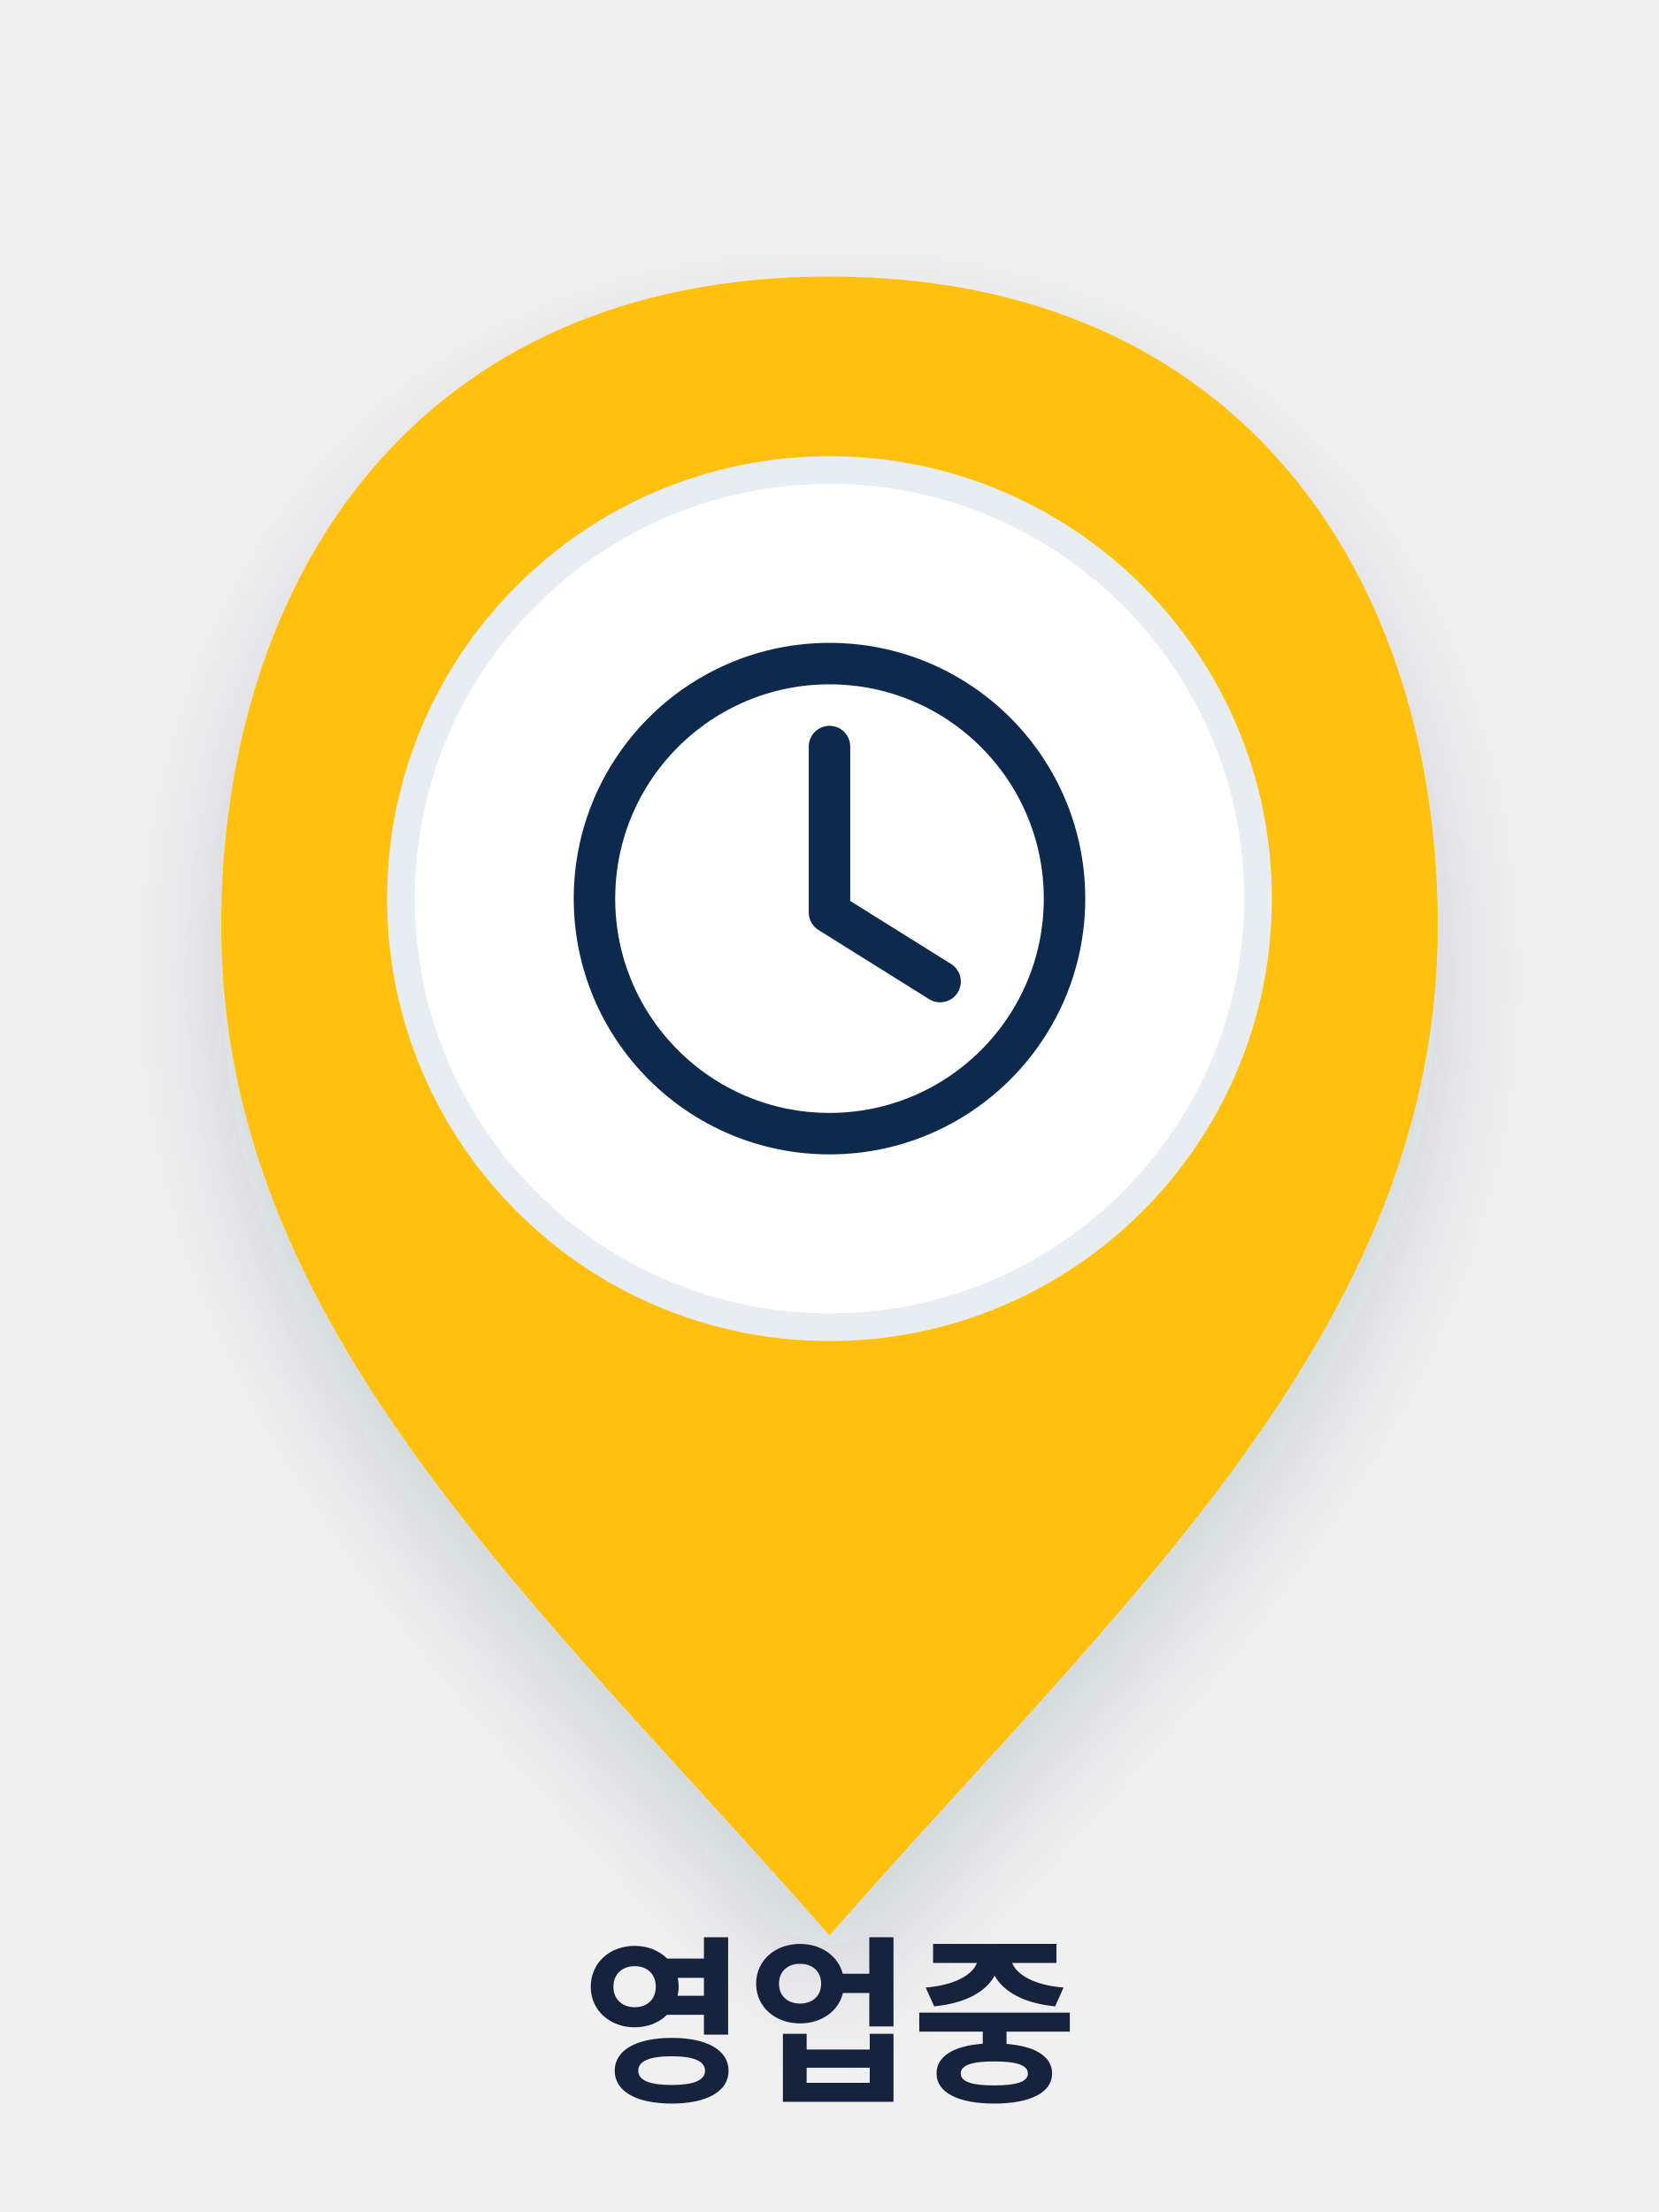
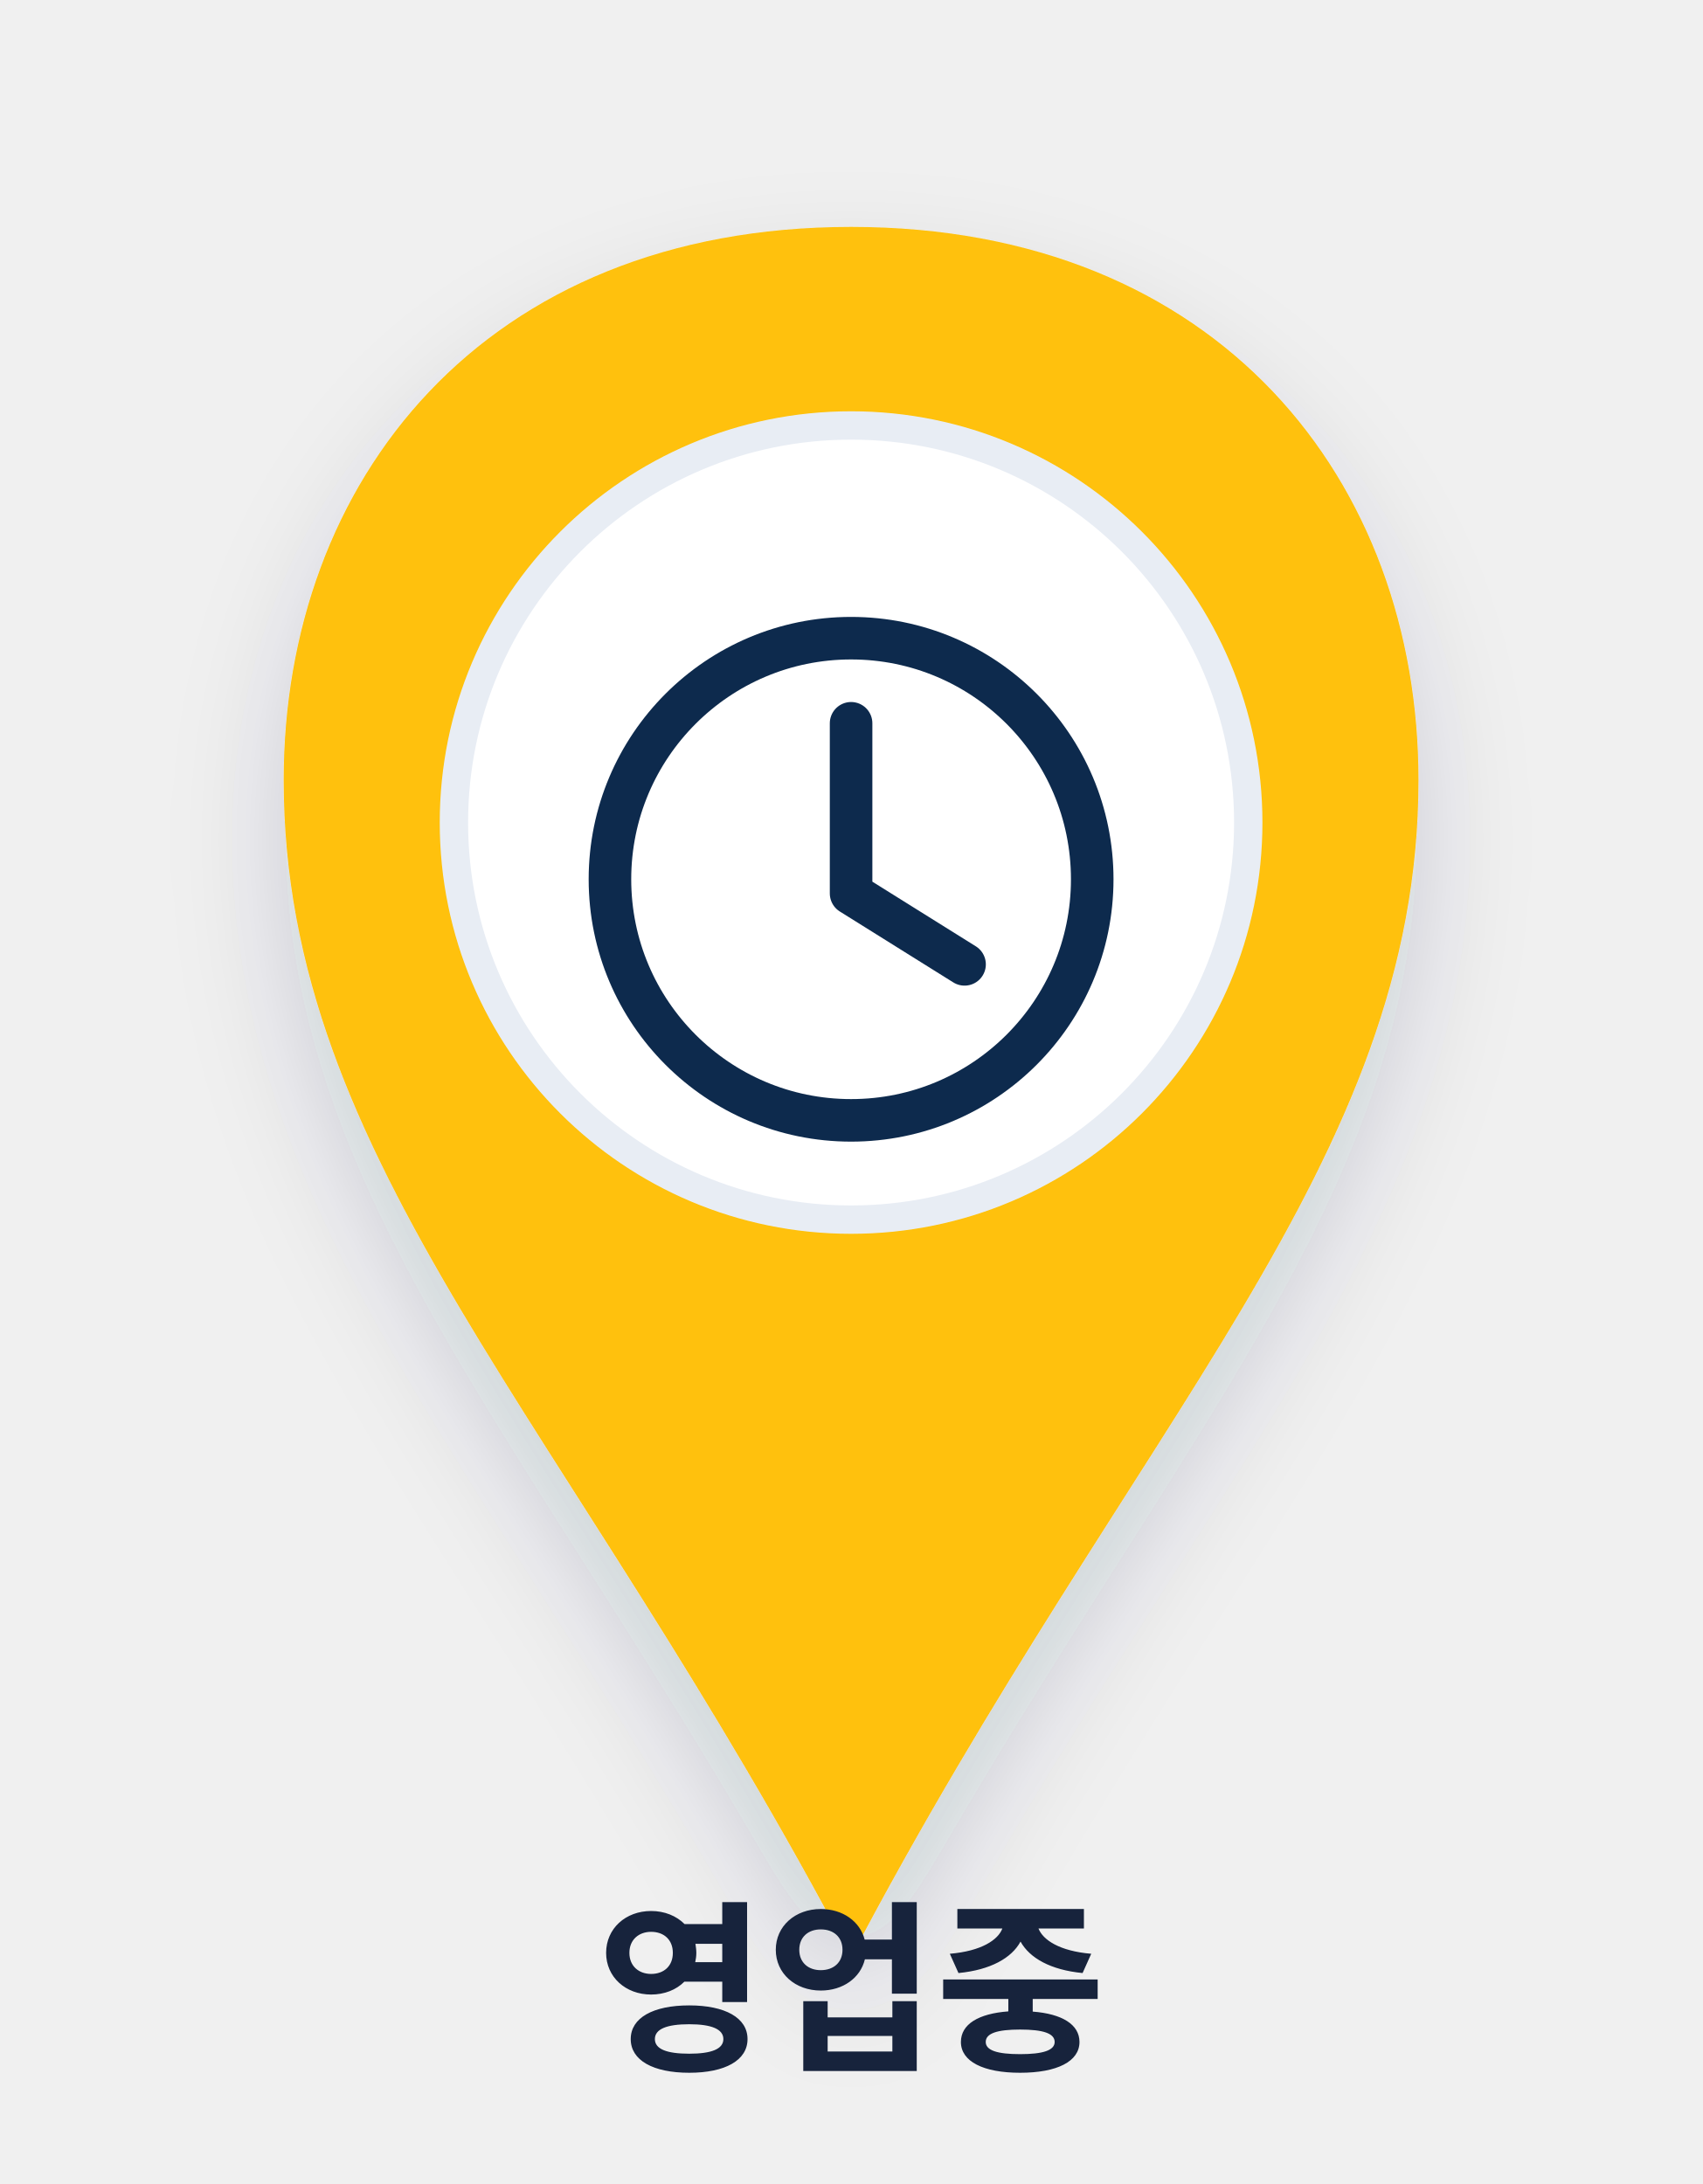
- <svg xmlns="http://www.w3.org/2000/svg" width="120" height="160" viewBox="0 0 120 160">
+ <svg xmlns="http://www.w3.org/2000/svg" width="120" height="154" viewBox="0 0 120 154">
  <defs>
    <filter id="shadow" x="-30%" y="-30%" width="160%" height="180%">
      <feDropShadow dx="0" dy="4" stdDeviation="4" flood-color="#0F2B4D" flood-opacity="0.16" />
    </filter>
  </defs>
  <g opacity="1" filter="url(#shadow)">
-     <path d="M60 20 C30 20 16 42 16 67 C16 96 39 116 60 140 C81 116 104 96 104 67 C104 42 90 20 60 20 Z" fill="#FFC107" />
-     <circle cx="60" cy="65" r="31" fill="#FFFFFF" stroke="#E8EDF4" stroke-width="2" />
-     <g transform="translate(38,43)" stroke="#0F2B4D" fill="none" stroke-width="3" stroke-linecap="round" stroke-linejoin="round">
+     <path d="M60 16 C34 16 20 34 20 55 C20 82 40 100 60 138 C80 100 100 82 100 55 C100 34 86 16 60 16 Z" fill="#FFC107" />
+     <circle cx="60" cy="58" r="28" fill="#FFFFFF" stroke="#E8EDF4" stroke-width="2" />
+     <g transform="translate(38,40)" stroke="#0F2B4D" fill="none" stroke-width="3" stroke-linecap="round" stroke-linejoin="round">
      <circle cx="22" cy="22" r="17" />
      <path d="M22 11v12l8 5" />
    </g>
  </g>
-   <text x="60" y="151" font-family="Arial, sans-serif" font-size="13" font-weight="700" text-anchor="middle" fill="#17233C">영업중</text>
+   <text x="60" y="145" font-family="Arial, sans-serif" font-size="13" font-weight="700" text-anchor="middle" fill="#17233C">영업중</text>
</svg>
